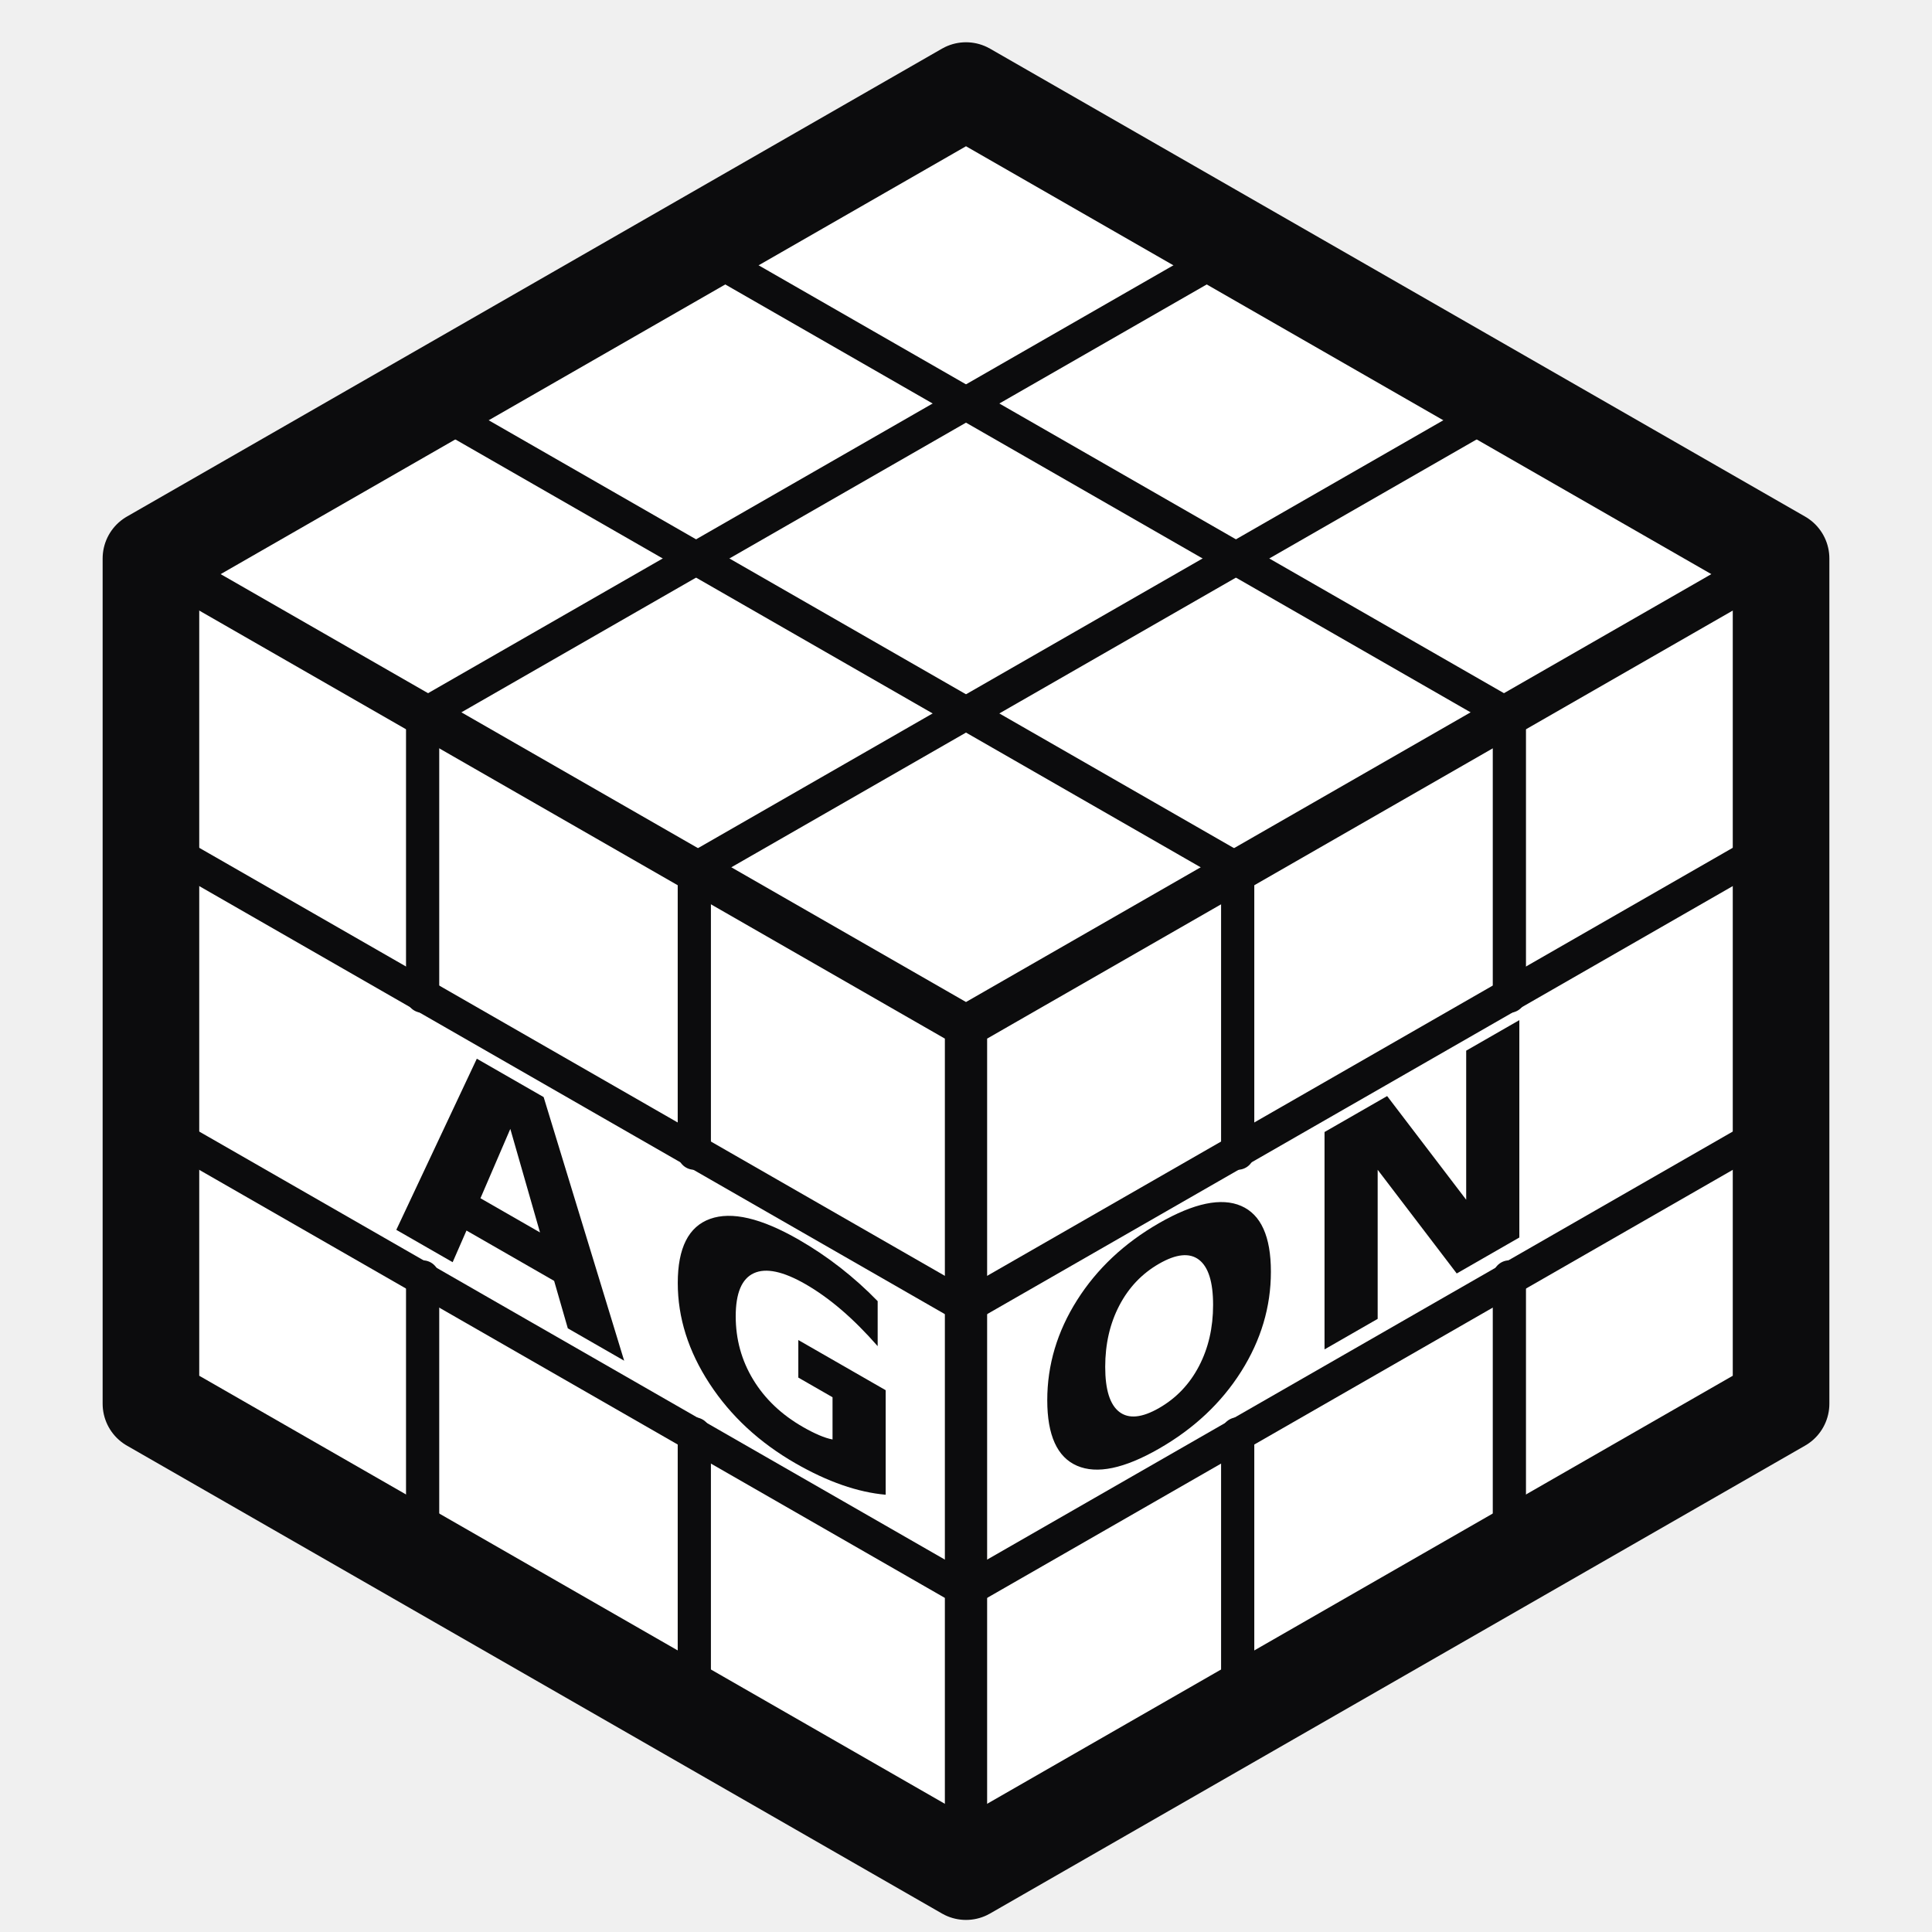
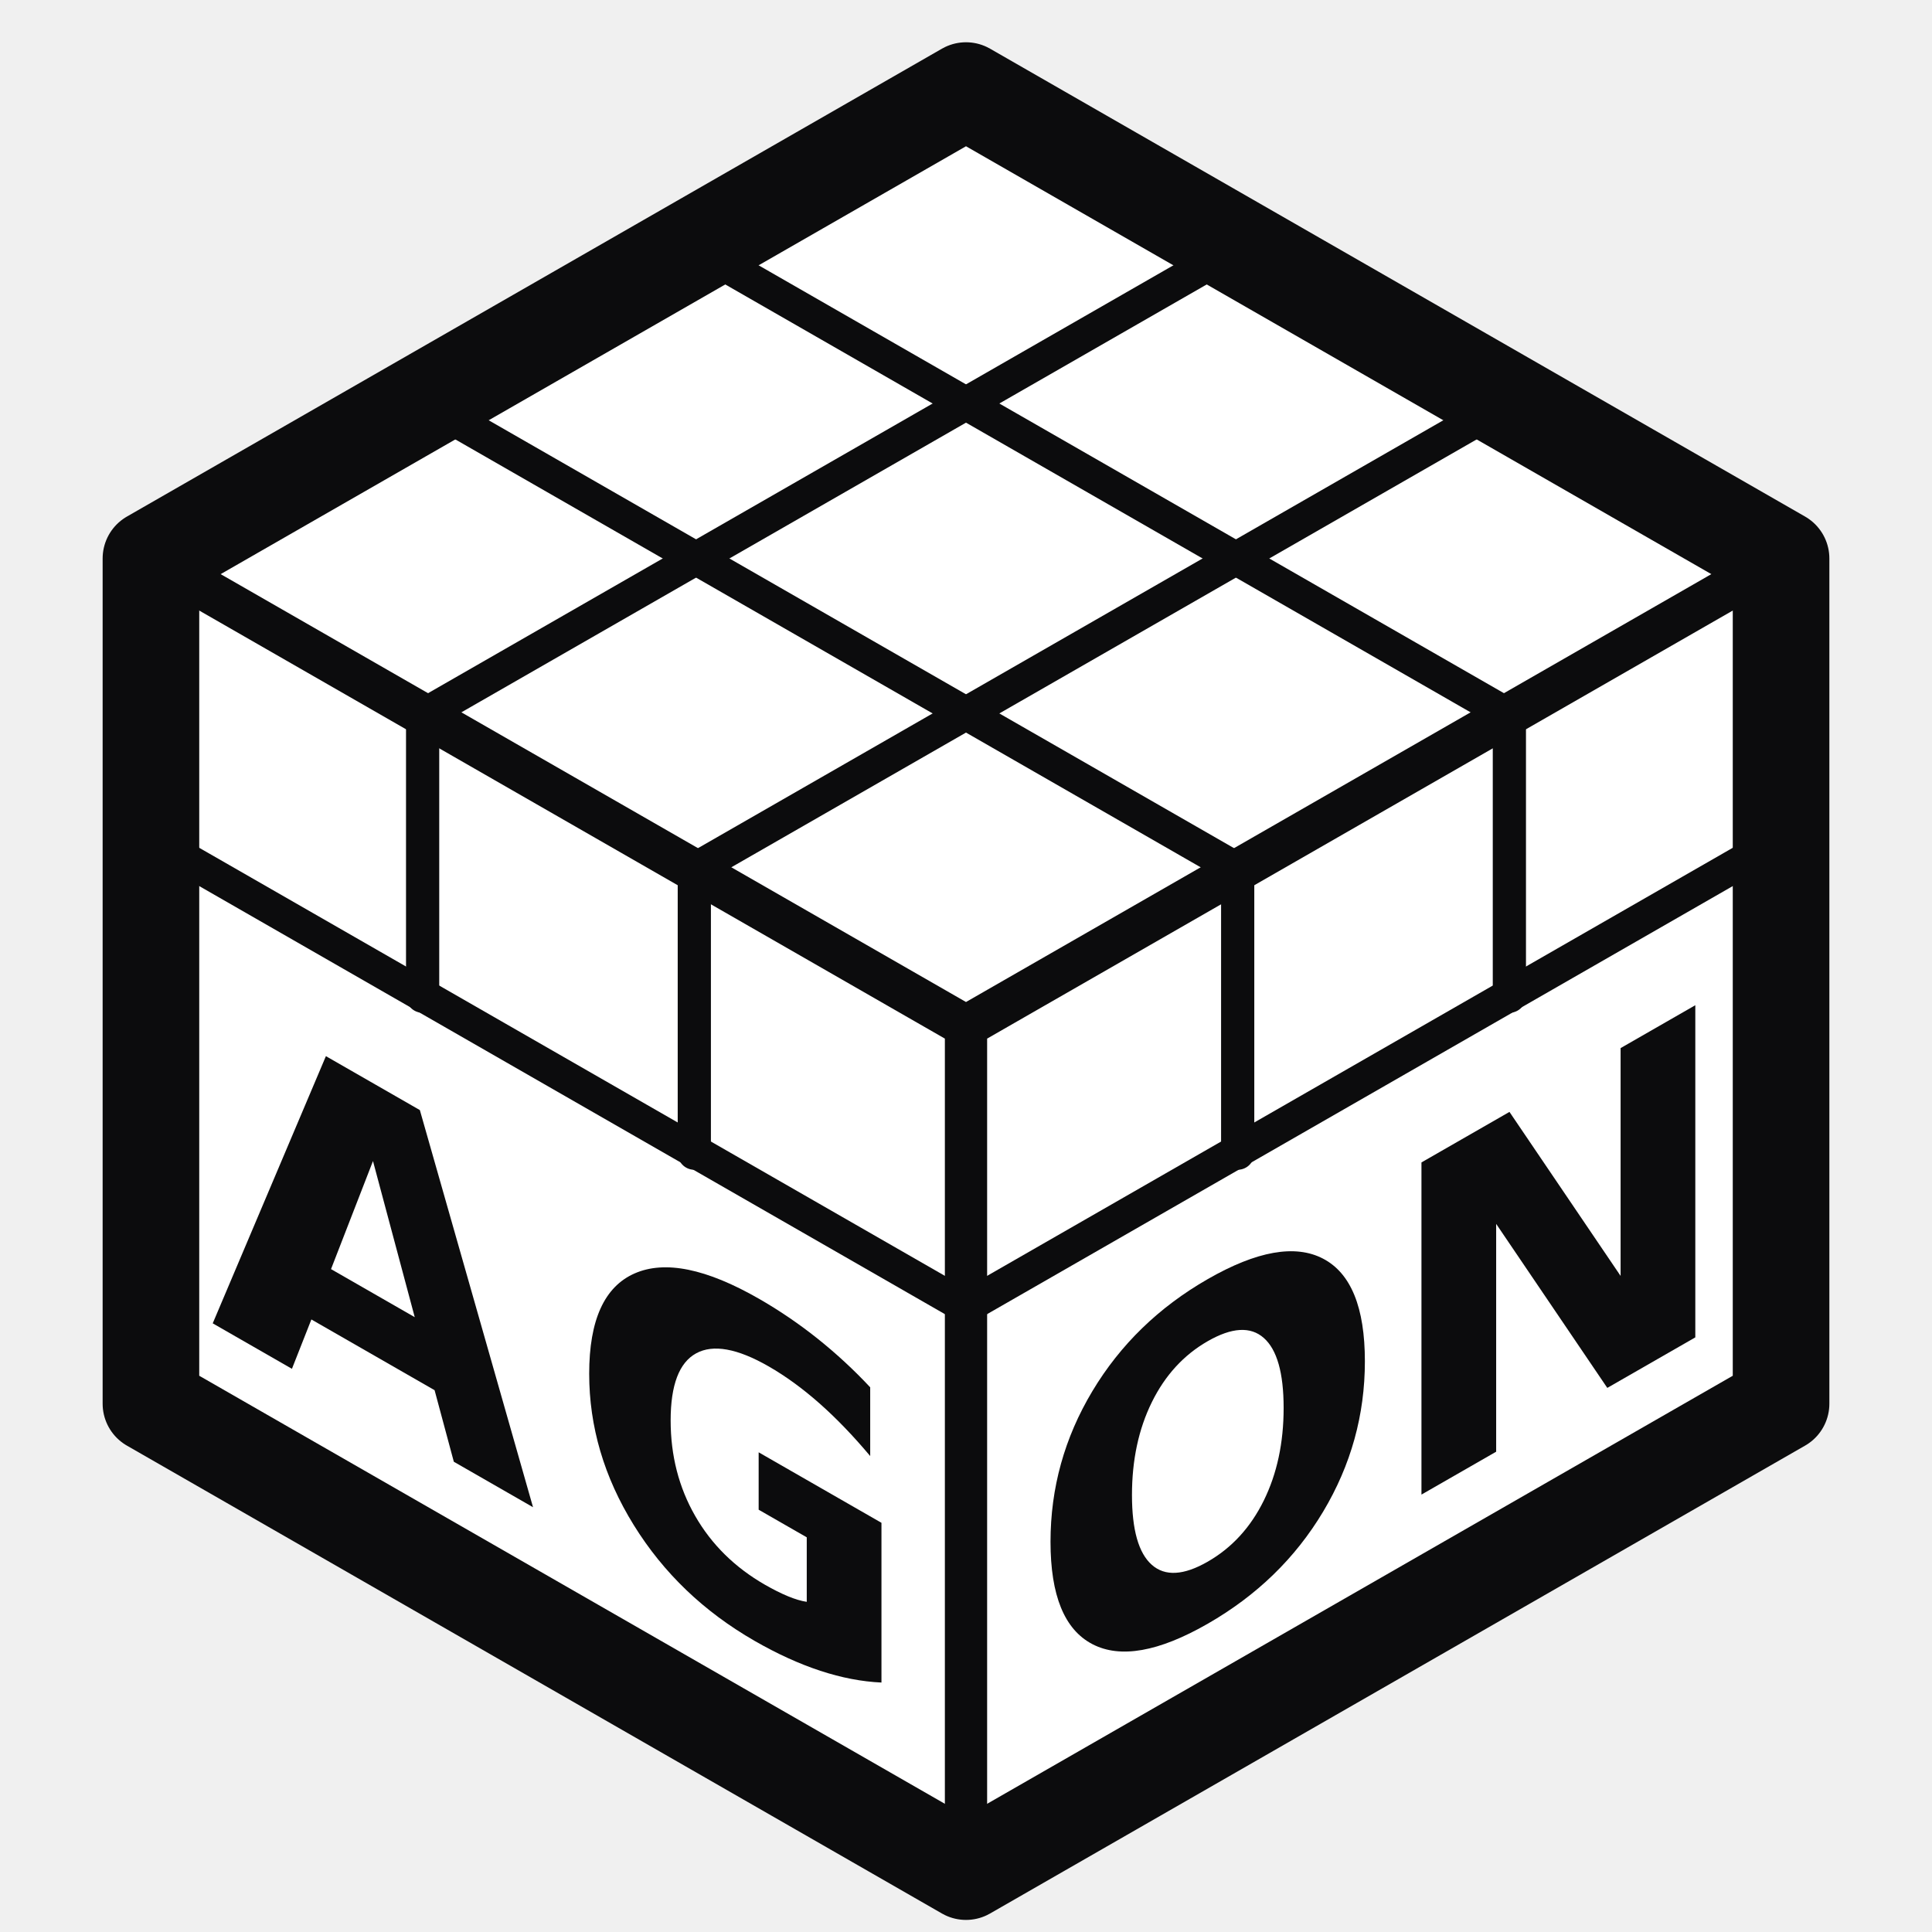
<svg xmlns="http://www.w3.org/2000/svg" viewBox="0 0 64 64">
  <path d="M32 3 L59 18.5 V46.5 L32 62 L5 46.5 V18.5 Z" fill="#fff" />
  <g stroke="#0c0c0d" stroke-width="1.1" fill="none" stroke-linejoin="round" stroke-linecap="round">
    <path d="M41 8.2 L14 23.7 M50 13.3 L23 28.8" />
    <path d="M23 8.2 L50 23.7 M14 13.3 L41 28.8" />
-     <path d="M5 27.8 L32 43.3 M5 37.2 L32 52.7" />
-     <path d="M32 43.3 L59 27.8 M32 52.7 L59 37.2" />
-     <path d="M14 23.7 V33 M14 42.3 V51.7 M23 28.8 V38.2 M23 47.5 V56.8" />
-     <path d="M41 28.8 V38.2 M41 47.5 V56.8 M50 23.7 V33 M50 42.3 V51.7" />
+     <path d="M5 27.8 L32 43.3" />
+     <path d="M32 43.3 L59 27.8" />
+     <path d="M14 23.7 V33 M23 28.8 V38.2" />
+     <path d="M41 28.8 V38.2 M50 23.7 V33" />
  </g>
  <path d="M5 18.5 L32 34 L59 18.5 M32 34 V62" stroke="#0c0c0d" stroke-width="1.4" fill="none" stroke-linejoin="round" stroke-linecap="round" />
  <path d="M32 3 L59 18.5 V46.5 L32 62 L5 46.5 V18.5 Z" fill="none" stroke="#0c0c0d" stroke-width="3.2" stroke-linejoin="round" />
-   <g transform="skewY(29.87)" fill="#0c0c0d">
-     <path transform="translate(13.08 33.2) scale(0.004823 -0.004823)" d="M1094 272H492L397 0H10L563 1493H1022L1575 0H1188ZM588 549H997L793 1143Z" />
-     <path transform="translate(21.96 33.2) scale(0.004823 -0.004823)" d="M1530 111Q1386 41 1231.0 6.0Q1076 -29 911 -29Q538 -29 320.0 179.5Q102 388 102 745Q102 1106 324.0 1313.0Q546 1520 932 1520Q1081 1520 1217.5 1492.0Q1354 1464 1475 1409V1100Q1350 1171 1226.5 1206.0Q1103 1241 979 1241Q749 1241 624.5 1112.5Q500 984 500 745Q500 508 620.0 379.0Q740 250 961 250Q1021 250 1072.5 257.5Q1124 265 1165 281V571H930V829H1530Z" />
+   <g transform="skewY(29.859)" fill="#0c0c0d">
+     <path transform="translate(6.979 39.792) scale(0.00678 -0.00737)" d="M1094 272H492L397 0H10L563 1493H1022L1575 0H1188ZM588 549H997L793 1143Z" />
+     <path transform="translate(18.826 39.792) scale(0.00678 -0.00737)" d="M1530 111Q1386 41 1231.0 6.0Q1076 -29 911 -29Q538 -29 320.0 179.5Q102 388 102 745Q102 1106 324.0 1313.0Q546 1520 932 1520Q1081 1520 1217.5 1492.0Q1354 1464 1475 1409V1100Q1350 1171 1226.5 1206.0Q1103 1241 979 1241Q749 1241 624.5 1112.5Q500 984 500 745Q500 508 620.0 379.0Q740 250 961 250Q1021 250 1072.5 257.5Q1124 265 1165 281V571H930V829H1530Z" />
  </g>
-   <g transform="skewY(-29.87)" fill="#0c0c0d">
-     <path transform="translate(34.20 69.9) scale(0.004823 -0.004823)" d="M870 1241Q694 1241 597.0 1111.0Q500 981 500 745Q500 510 597.0 380.0Q694 250 870 250Q1047 250 1144.0 380.0Q1241 510 1241 745Q1241 981 1144.0 1111.0Q1047 1241 870 1241ZM870 1520Q1230 1520 1434.0 1314.0Q1638 1108 1638 745Q1638 383 1434.0 177.0Q1230 -29 870 -29Q511 -29 306.5 177.0Q102 383 102 745Q102 1108 306.5 1314.0Q511 1520 870 1520Z" />
-     <path transform="translate(42.97 69.9) scale(0.004823 -0.004823)" d="M188 1493H618L1161 469V1493H1526V0H1096L553 1024V0H188Z" />
+   <g transform="skewY(-29.859)" fill="#0c0c0d">
+     <path transform="translate(34.108 76.542) scale(0.00678 -0.00737)" d="M870 1241Q694 1241 597.0 1111.0Q500 981 500 745Q500 510 597.0 380.0Q694 250 870 250Q1047 250 1144.0 380.0Q1241 510 1241 745Q1241 981 1144.0 1111.0Q1047 1241 870 1241ZM870 1520Q1230 1520 1434.0 1314.0Q1638 1108 1638 745Q1638 383 1434.0 177.0Q1230 -29 870 -29Q511 -29 306.5 177.0Q102 383 102 745Q102 1108 306.5 1314.0Q511 1520 870 1520Z" />
+     <path transform="translate(45.813 76.542) scale(0.00678 -0.00737)" d="M188 1493H618L1161 469V1493H1526V0H1096L553 1024V0H188Z" />
  </g>
</svg>
